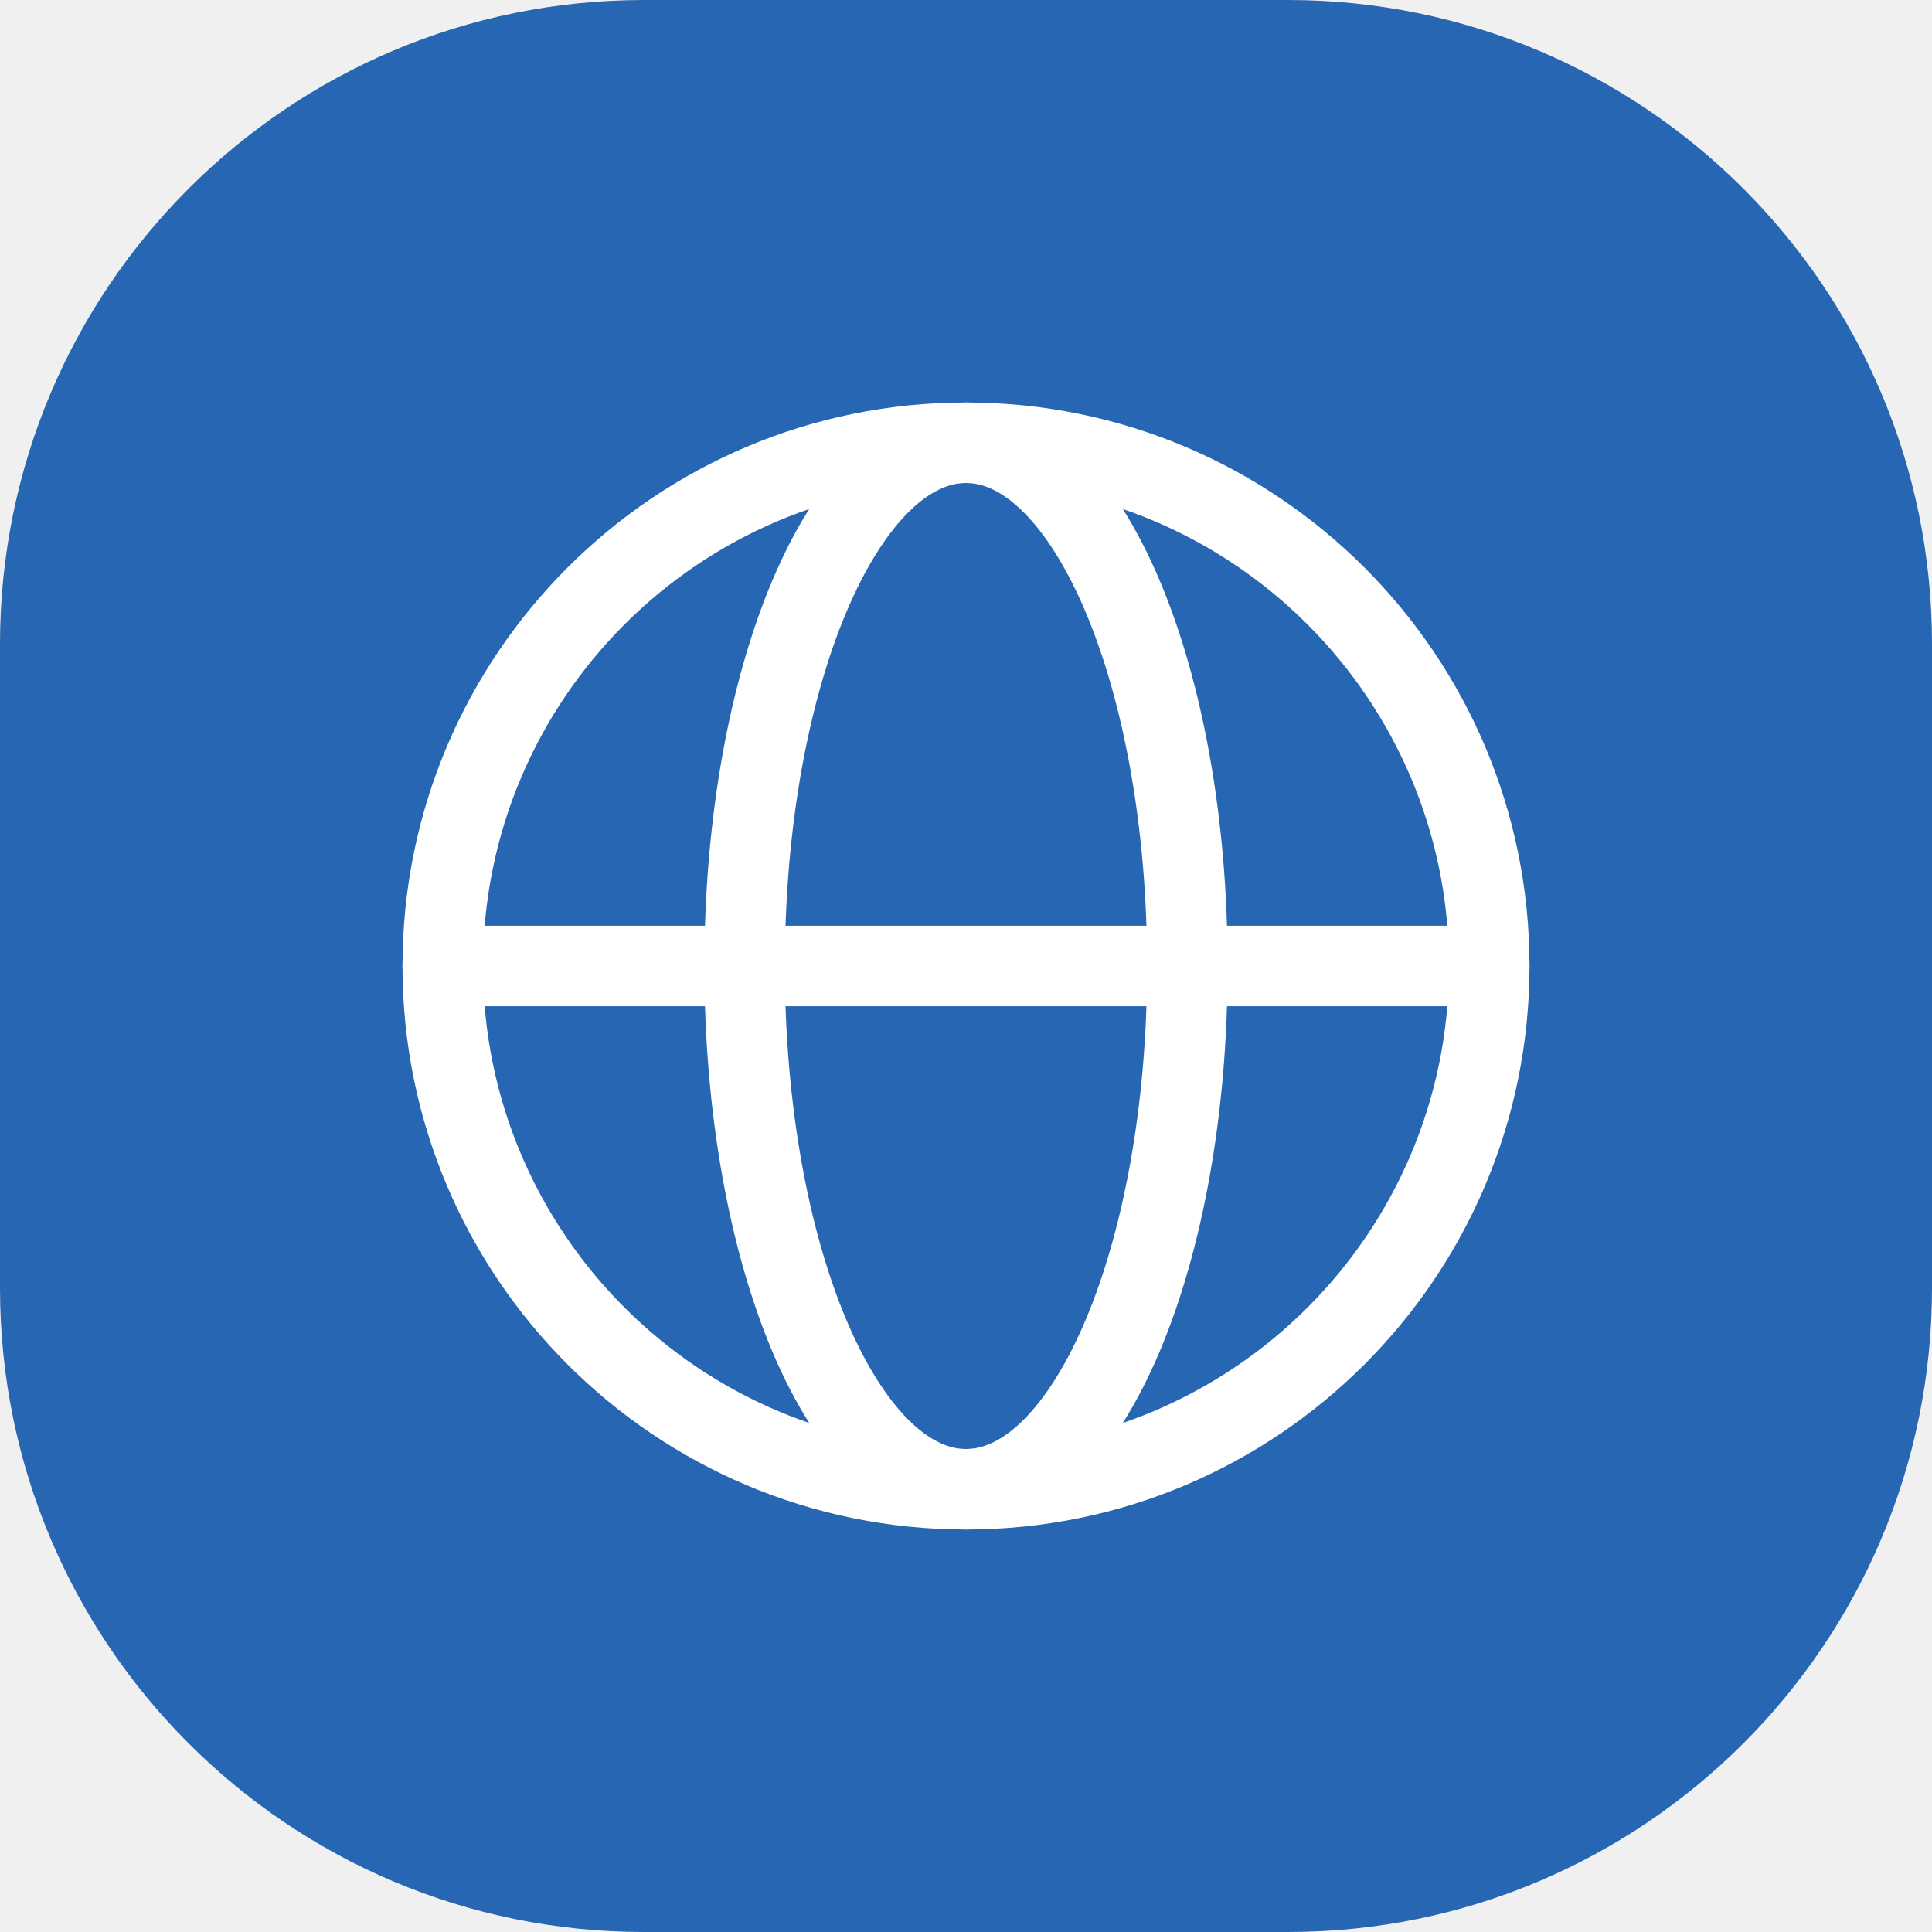
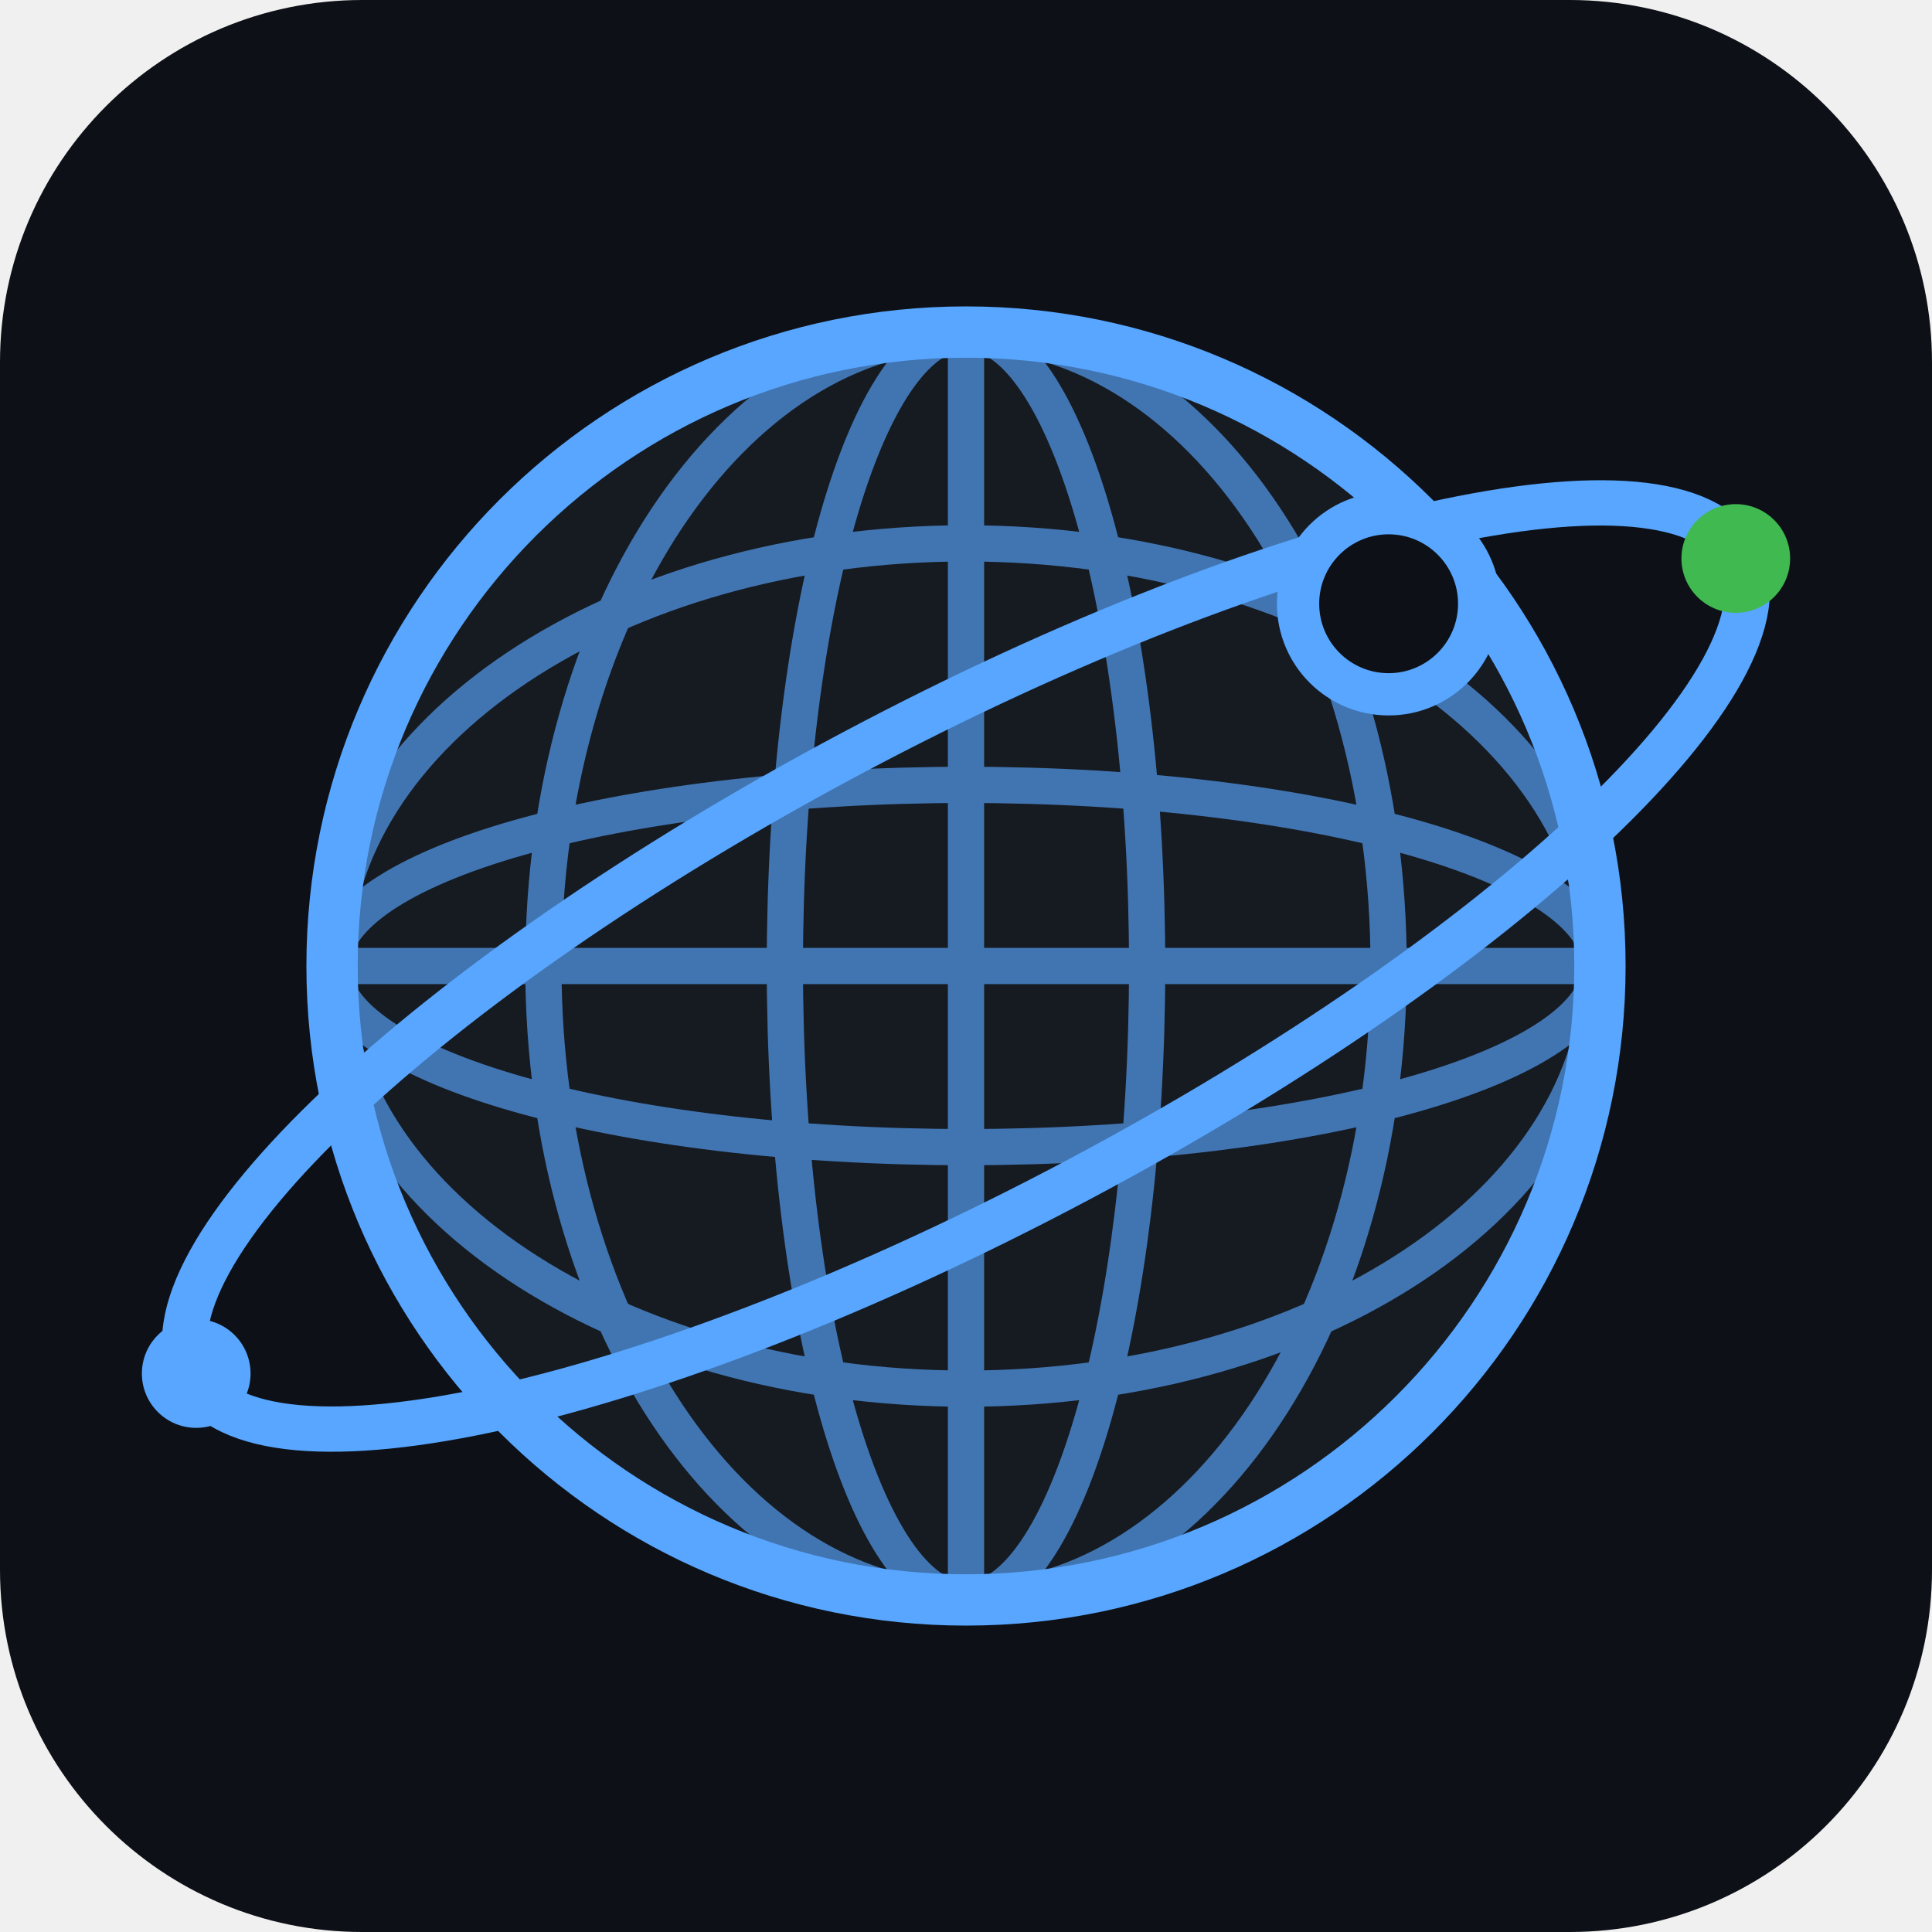
- <svg xmlns="http://www.w3.org/2000/svg" width="48" height="48" viewBox="0 0 48 48">
-   <rect width="48" height="48" rx="16" fill="#2766b3" />
-   <g fill="none" stroke="#fff" stroke-width="2" stroke-linecap="round" stroke-linejoin="round">
-     <circle cx="24" cy="24" r="13" />
-     <ellipse cx="24" cy="24" rx="5.5" ry="13" />
-     <path d="M11 24h26" />
+ <svg xmlns="http://www.w3.org/2000/svg" width="64" height="64" viewBox="0 0 64 64">
+   <rect width="64" height="64" rx="12" fill="#0d1117" />
+   <circle cx="32" cy="32" r="21" fill="#161b22" stroke="#58a6ff" stroke-width="1.7" />
+   <g fill="none" stroke="#58a6ff" stroke-width="1.2" opacity=".65">
+     <ellipse cx="32" cy="32" rx="14" ry="21" />
+     <ellipse cx="32" cy="32" rx="6" ry="21" />
+     <ellipse cx="32" cy="32" rx="21" ry="14" />
+     <ellipse cx="32" cy="32" rx="21" ry="6" />
+     <path d="M11 32h42M32 11v42" />
  </g>
+   <ellipse cx="32" cy="32" rx="29" ry="8" transform="rotate(-28 32 32)" fill="none" stroke="#58a6ff" stroke-width="1.5" />
+   <circle cx="46" cy="20" r="3" fill="#0d1117" stroke="#58a6ff" stroke-width="1.4" />
+   <circle cx="6.5" cy="45.5" r="1.8" fill="#58a6ff" />
+   <circle cx="57.5" cy="18.5" r="1.8" fill="#3fb950" />
</svg>
